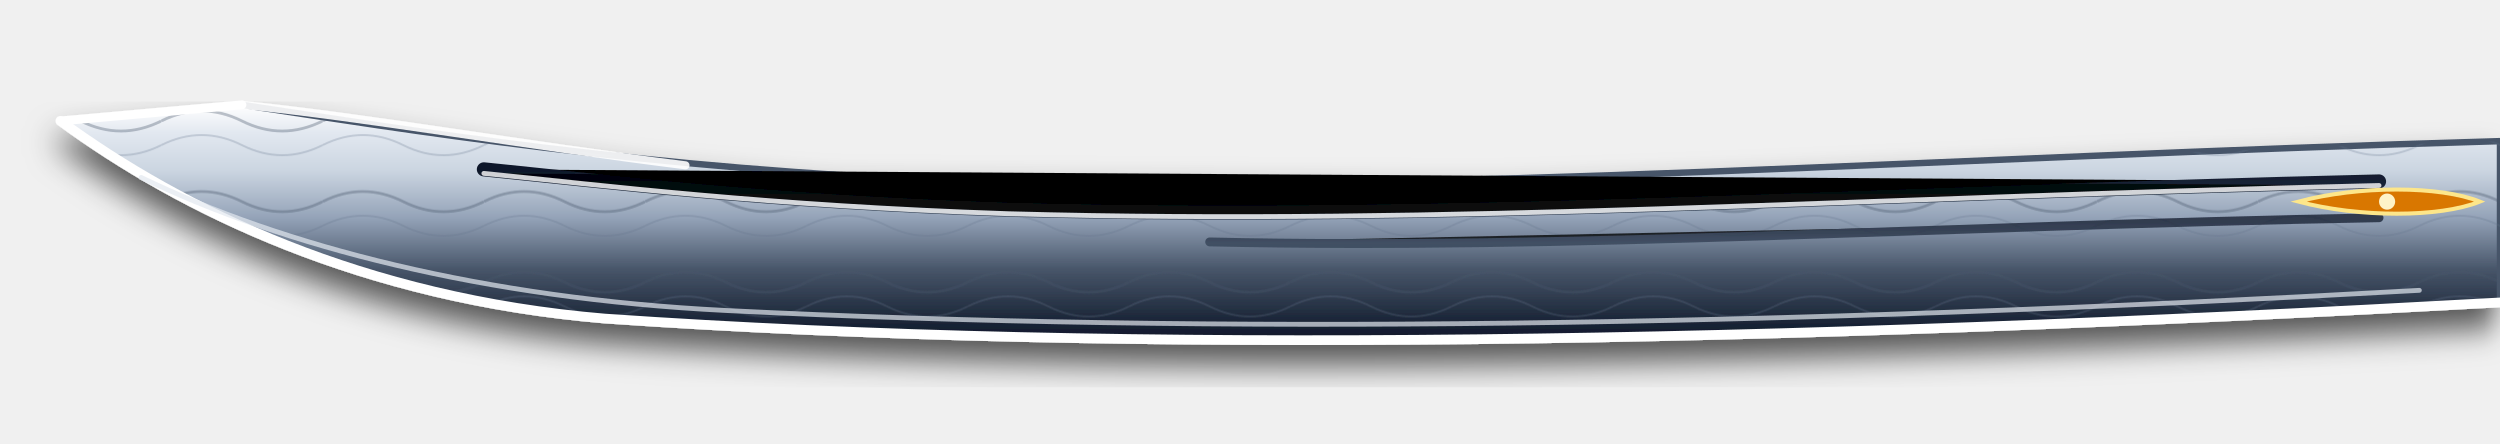
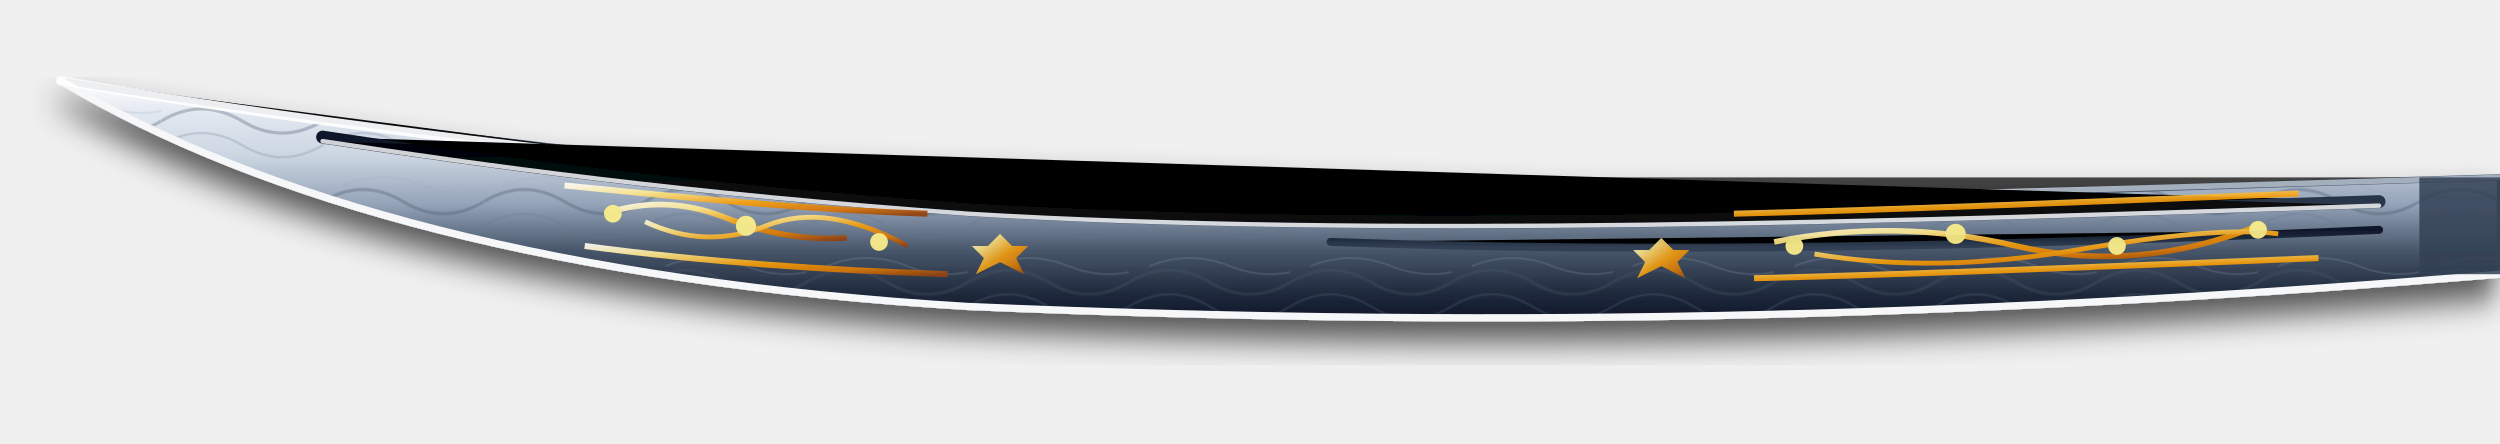
<svg xmlns="http://www.w3.org/2000/svg" viewBox="0 0 620 110" width="620" height="110">
  <defs>
-     <linearGradient id="bladeSteelBody" x1="0%" y1="0%" x2="0%" y2="100%">
+     <linearGradient id="yataganSteelBody" x1="0%" y1="0%" x2="0%" y2="100%">
      <stop offset="0%" stop-color="#FFFFFF" />
-       <stop offset="12%" stop-color="#E2E8F0" />
-       <stop offset="28%" stop-color="#CBD5E1" />
-       <stop offset="48%" stop-color="#94A3B8" />
-       <stop offset="70%" stop-color="#475569" />
+       <stop offset="14%" stop-color="#E2E8F0" />
+       <stop offset="32%" stop-color="#CBD5E1" />
+       <stop offset="52%" stop-color="#94A3B8" />
+       <stop offset="72%" stop-color="#475569" />
      <stop offset="90%" stop-color="#1E293B" />
      <stop offset="100%" stop-color="#0F172A" />
    </linearGradient>
-     <linearGradient id="bladeSheen" x1="0%" y1="50%" x2="100%" y2="50%">
-       <stop offset="0%" stop-color="#FFFFFF" stop-opacity="0.9" />
+     <linearGradient id="yataganSheen" x1="0%" y1="50%" x2="100%" y2="50%">
+       <stop offset="0%" stop-color="#FFFFFF" stop-opacity="0.95" />
      <stop offset="25%" stop-color="#E2E8F0" stop-opacity="0.85" />
-       <stop offset="55%" stop-color="#FFFFFF" stop-opacity="0.95" />
-       <stop offset="85%" stop-color="#CBD5E1" stop-opacity="0.75" />
+       <stop offset="50%" stop-color="#FFFFFF" stop-opacity="0.95" />
+       <stop offset="75%" stop-color="#CBD5E1" stop-opacity="0.8" />
      <stop offset="100%" stop-color="#94A3B8" stop-opacity="0.6" />
    </linearGradient>
-     <linearGradient id="fullerGroove" x1="0%" y1="0%" x2="0%" y2="100%">
+     <linearGradient id="yataganFuller" x1="0%" y1="0%" x2="0%" y2="100%">
      <stop offset="0%" stop-color="#0F172A" />
-       <stop offset="50%" stop-color="#1E293B" />
+       <stop offset="45%" stop-color="#1E293B" />
      <stop offset="100%" stop-color="#334155" />
    </linearGradient>
-     <pattern id="damascusWave" width="40" height="20" patternUnits="userSpaceOnUse">
-       <path d="M 0 10 Q 10 5, 20 10 T 40 10" fill="none" stroke="#475569" stroke-width="0.7" opacity="0.35" />
-       <path d="M 0 16 Q 10 11, 20 16 T 40 16" fill="none" stroke="#64748B" stroke-width="0.5" opacity="0.25" />
+     <pattern id="damascusWaves" width="40" height="20" patternUnits="userSpaceOnUse">
+       <path d="M 0 10 Q 10 4, 20 10 T 40 10" fill="none" stroke="#475569" stroke-width="0.8" opacity="0.32" />
+       <path d="M 0 16 Q 10 10, 20 16 T 40 16" fill="none" stroke="#64748B" stroke-width="0.6" opacity="0.22" />
+       <path d="M 5 6 Q 15 2, 25 6 T 45 6" fill="none" stroke="#94A3B8" stroke-width="0.5" opacity="0.2" />
    </pattern>
-     <filter id="bladeDropShadow" x="-5%" y="-10%" width="110%" height="130%">
+     <linearGradient id="goldInlay" x1="0%" y1="0%" x2="100%" y2="100%">
+       <stop offset="0%" stop-color="#FFFBEB" />
+       <stop offset="25%" stop-color="#FDE68A" />
+       <stop offset="55%" stop-color="#F59E0B" />
+       <stop offset="80%" stop-color="#D97706" />
+       <stop offset="100%" stop-color="#92400E" />
+     </linearGradient>
+     <filter id="yataganDropShadow" x="-5%" y="-10%" width="110%" height="130%">
      <feDropShadow dx="0" dy="5" stdDeviation="4" flood-color="#000000" flood-opacity="0.65" />
    </filter>
  </defs>
-   <g filter="url(#bladeDropShadow)">
-     <path d="M 620 35               C 480 39, 360 48, 240 45               C 160 42, 100 32, 60 26               L 15 30               C 45 52, 90 74, 150 79               C 280 88, 440 85, 620 75               Z" fill="url(#bladeSteelBody)" stroke="#475569" stroke-width="1.6" stroke-linejoin="round" />
-     <path d="M 620 35               C 480 39, 360 48, 240 45               C 160 42, 100 32, 60 26               L 15 30               C 45 52, 90 74, 150 79               C 280 88, 440 85, 620 75               Z" fill="url(#damascusWave)" />
-     <path d="M 60 26 C 90 29, 130 36, 170 41" stroke="#FFFFFF" stroke-width="2" stroke-linecap="round" opacity="0.9" />
-     <path d="M 15 30 L 60 26" stroke="#FFFFFF" stroke-width="2.2" stroke-linecap="round" />
-     <path d="M 590 45               C 460 48, 360 55, 250 52               C 190 50, 150 45, 120 42" stroke="url(#fullerGroove)" stroke-width="3.5" stroke-linecap="round" />
-     <path d="M 590 46               C 460 49, 360 56, 250 53               C 190 51, 150 46, 120 43" stroke="#FFFFFF" stroke-width="1.2" stroke-linecap="round" opacity="0.8" />
-     <path d="M 590 54               C 480 56, 390 62, 300 60" stroke="url(#fullerGroove)" stroke-width="2.2" stroke-linecap="round" opacity="0.75" />
-     <path d="M 15 30               C 45 52, 90 74, 150 79               C 280 88, 440 85, 620 75" stroke="#FFFFFF" stroke-width="2.4" stroke-linecap="round" fill="none" />
-     <path d="M 35 44               C 70 61, 120 74, 180 77               C 300 83, 440 81, 600 72" stroke="#E2E8F0" stroke-width="1.2" stroke-linecap="round" opacity="0.7" fill="none" />
-     <path d="M 570 50 C 585 46, 605 46, 615 50 C 605 54, 585 54, 570 50 Z" fill="#D97706" stroke="#FDE68A" stroke-width="1" />
-     <circle cx="592" cy="50" r="2" fill="#FEF3C7" />
+   <g filter="url(#yataganDropShadow)">
+     <path d="M 620 44               C 480 48, 360 54, 260 48               C 180 42, 90 32, 15 20               C 65 50, 140 70, 240 76               C 380 82, 500 78, 620 68               Z" fill="url(#yataganSteelBody)" stroke="#475569" stroke-width="1.6" stroke-linejoin="round" />
+     <path d="M 620 44               C 480 48, 360 54, 260 48               C 180 42, 90 32, 15 20               C 65 50, 140 70, 240 76               C 380 82, 500 78, 620 68               Z" fill="url(#damascusWaves)" />
+     <path d="M 15 20 C 55 27, 120 36, 200 44" stroke="#FFFFFF" stroke-width="2.2" stroke-linecap="round" opacity="0.9" />
+     <path d="M 200 44 C 340 54, 480 48, 620 44" stroke="#CBD5E1" stroke-width="1.4" stroke-linecap="round" opacity="0.7" />
+     <path d="M 590 50               C 470 54, 340 58, 240 52               C 170 47, 120 40, 80 34" stroke="url(#yataganFuller)" stroke-width="3.2" stroke-linecap="round" />
+     <path d="M 590 51               C 470 55, 340 59, 240 53               C 170 48, 120 41, 80 35" stroke="#FFFFFF" stroke-width="1.1" stroke-linecap="round" opacity="0.8" />
+     <path d="M 590 57               C 500 61, 410 63, 330 60" stroke="url(#yataganFuller)" stroke-width="2.0" stroke-linecap="round" />
+     <path d="M 15 20               C 65 50, 140 70, 240 76               C 380 82, 500 78, 620 68" stroke="#FFFFFF" stroke-width="1.8" stroke-linecap="round" fill="none" opacity="0.95" />
+     <g opacity="0.92">
+       <path d="M 140 46 C 170 49, 200 52, 230 53" stroke="url(#goldInlay)" stroke-width="1.5" fill="none" />
+       <path d="M 145 61 C 175 65, 205 67, 235 68" stroke="url(#goldInlay)" stroke-width="1.5" fill="none" />
+       <path d="M 150 53 Q 165 48, 180 54 T 210 59" stroke="url(#goldInlay)" stroke-width="1.4" fill="none" />
+       <path d="M 160 55 Q 175 62, 190 56 T 225 61" stroke="url(#goldInlay)" stroke-width="1.2" fill="none" />
+       <circle cx="152" cy="53" r="2.2" fill="#FEF08A" />
+       <circle cx="185" cy="56" r="2.5" fill="#FEF08A" />
+       <circle cx="218" cy="60" r="2.2" fill="#FEF08A" />
+     </g>
+     <g opacity="0.92">
+       <path d="M 430 53 C 470 52, 520 50, 570 48" stroke="url(#goldInlay)" stroke-width="1.5" fill="none" />
+       <path d="M 435 69 C 475 68, 525 66, 575 64" stroke="url(#goldInlay)" stroke-width="1.5" fill="none" />
+       <path d="M 440 60 Q 470 54, 500 61 T 560 56" stroke="url(#goldInlay)" stroke-width="1.4" fill="none" />
+       <path d="M 450 63 Q 480 68, 515 62 T 565 58" stroke="url(#goldInlay)" stroke-width="1.2" fill="none" />
+       <circle cx="445" cy="61" r="2.2" fill="#FEF08A" />
+       <circle cx="485" cy="58" r="2.5" fill="#FEF08A" />
+       <circle cx="525" cy="61" r="2.2" fill="#FEF08A" />
+       <circle cx="560" cy="57" r="2.2" fill="#FEF08A" />
+     </g>
+     <g fill="url(#goldInlay)" opacity="0.88">
+       <path d="M 248 58 L 251 61 L 255 61 L 252 64 L 254 68 L 248 65 L 242 68 L 244 64 L 241 61 L 245 61 Z" />
+       <path d="M 412 59 L 415 62 L 419 62 L 416 65 L 418 69 L 412 66 L 406 69 L 408 65 L 405 62 L 409 62 Z" />
+     </g>
+     <rect x="600" y="44" width="20" height="24" fill="#334155" opacity="0.85" />
  </g>
</svg>
